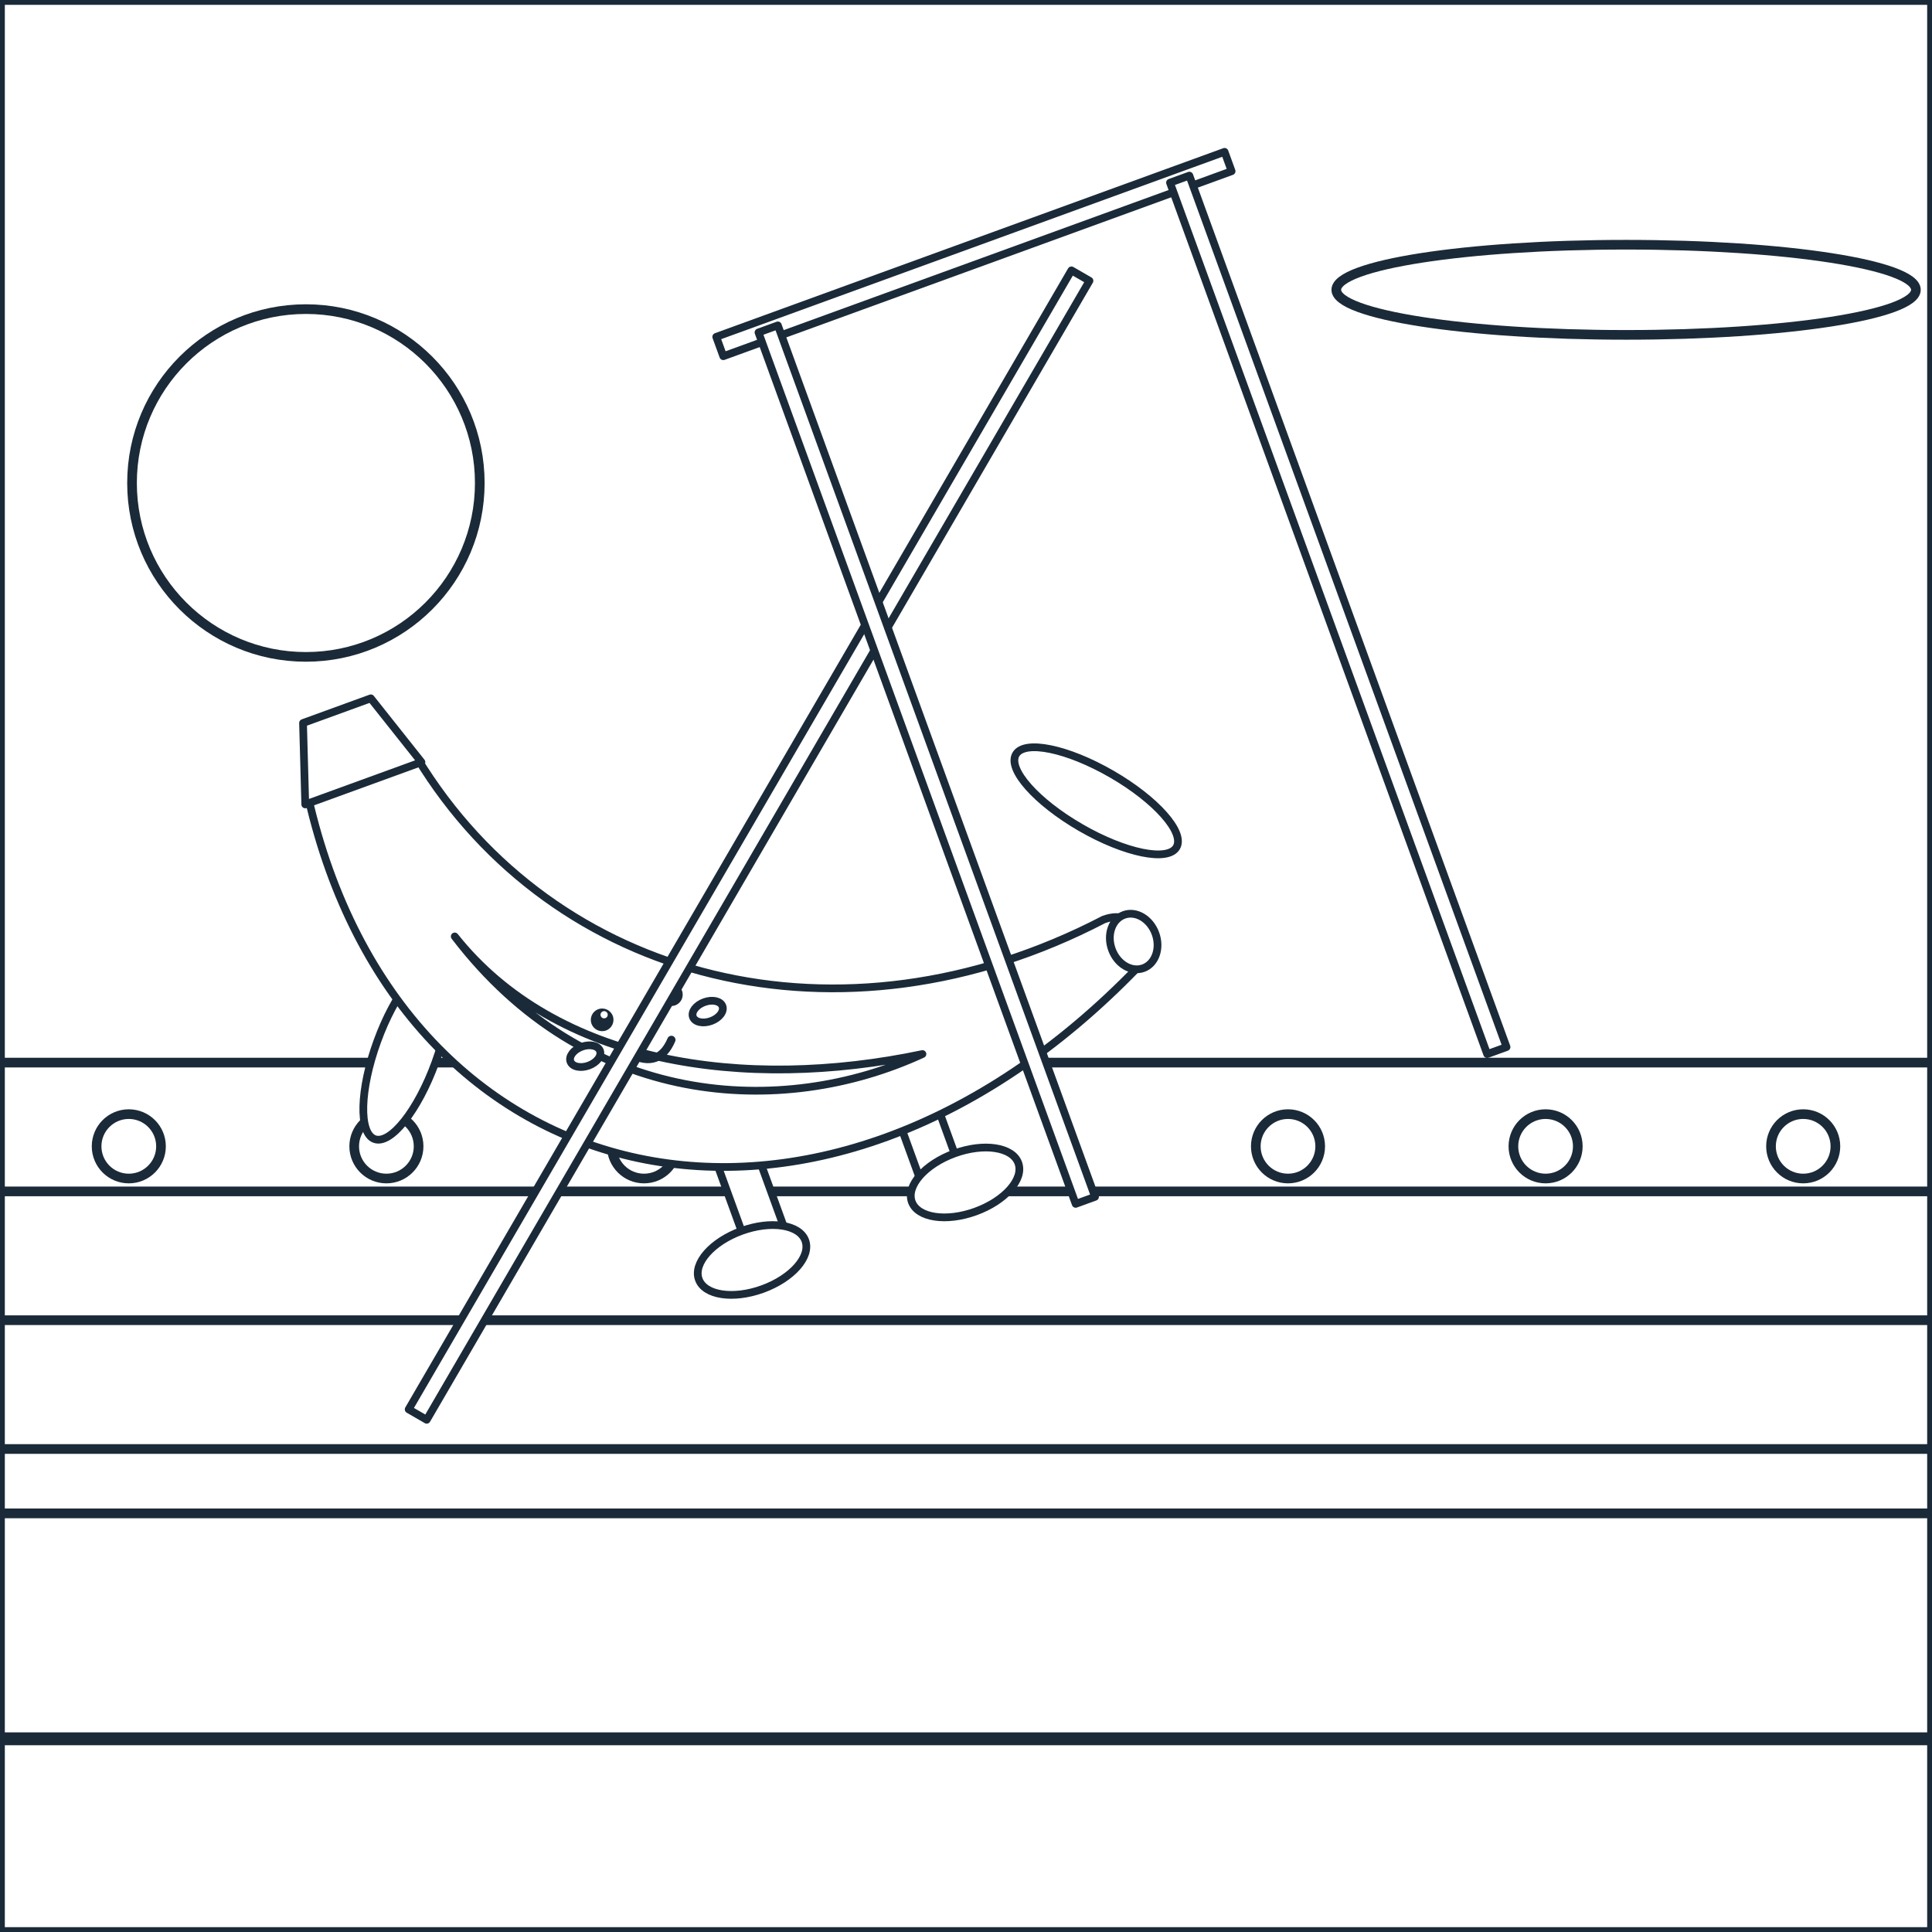
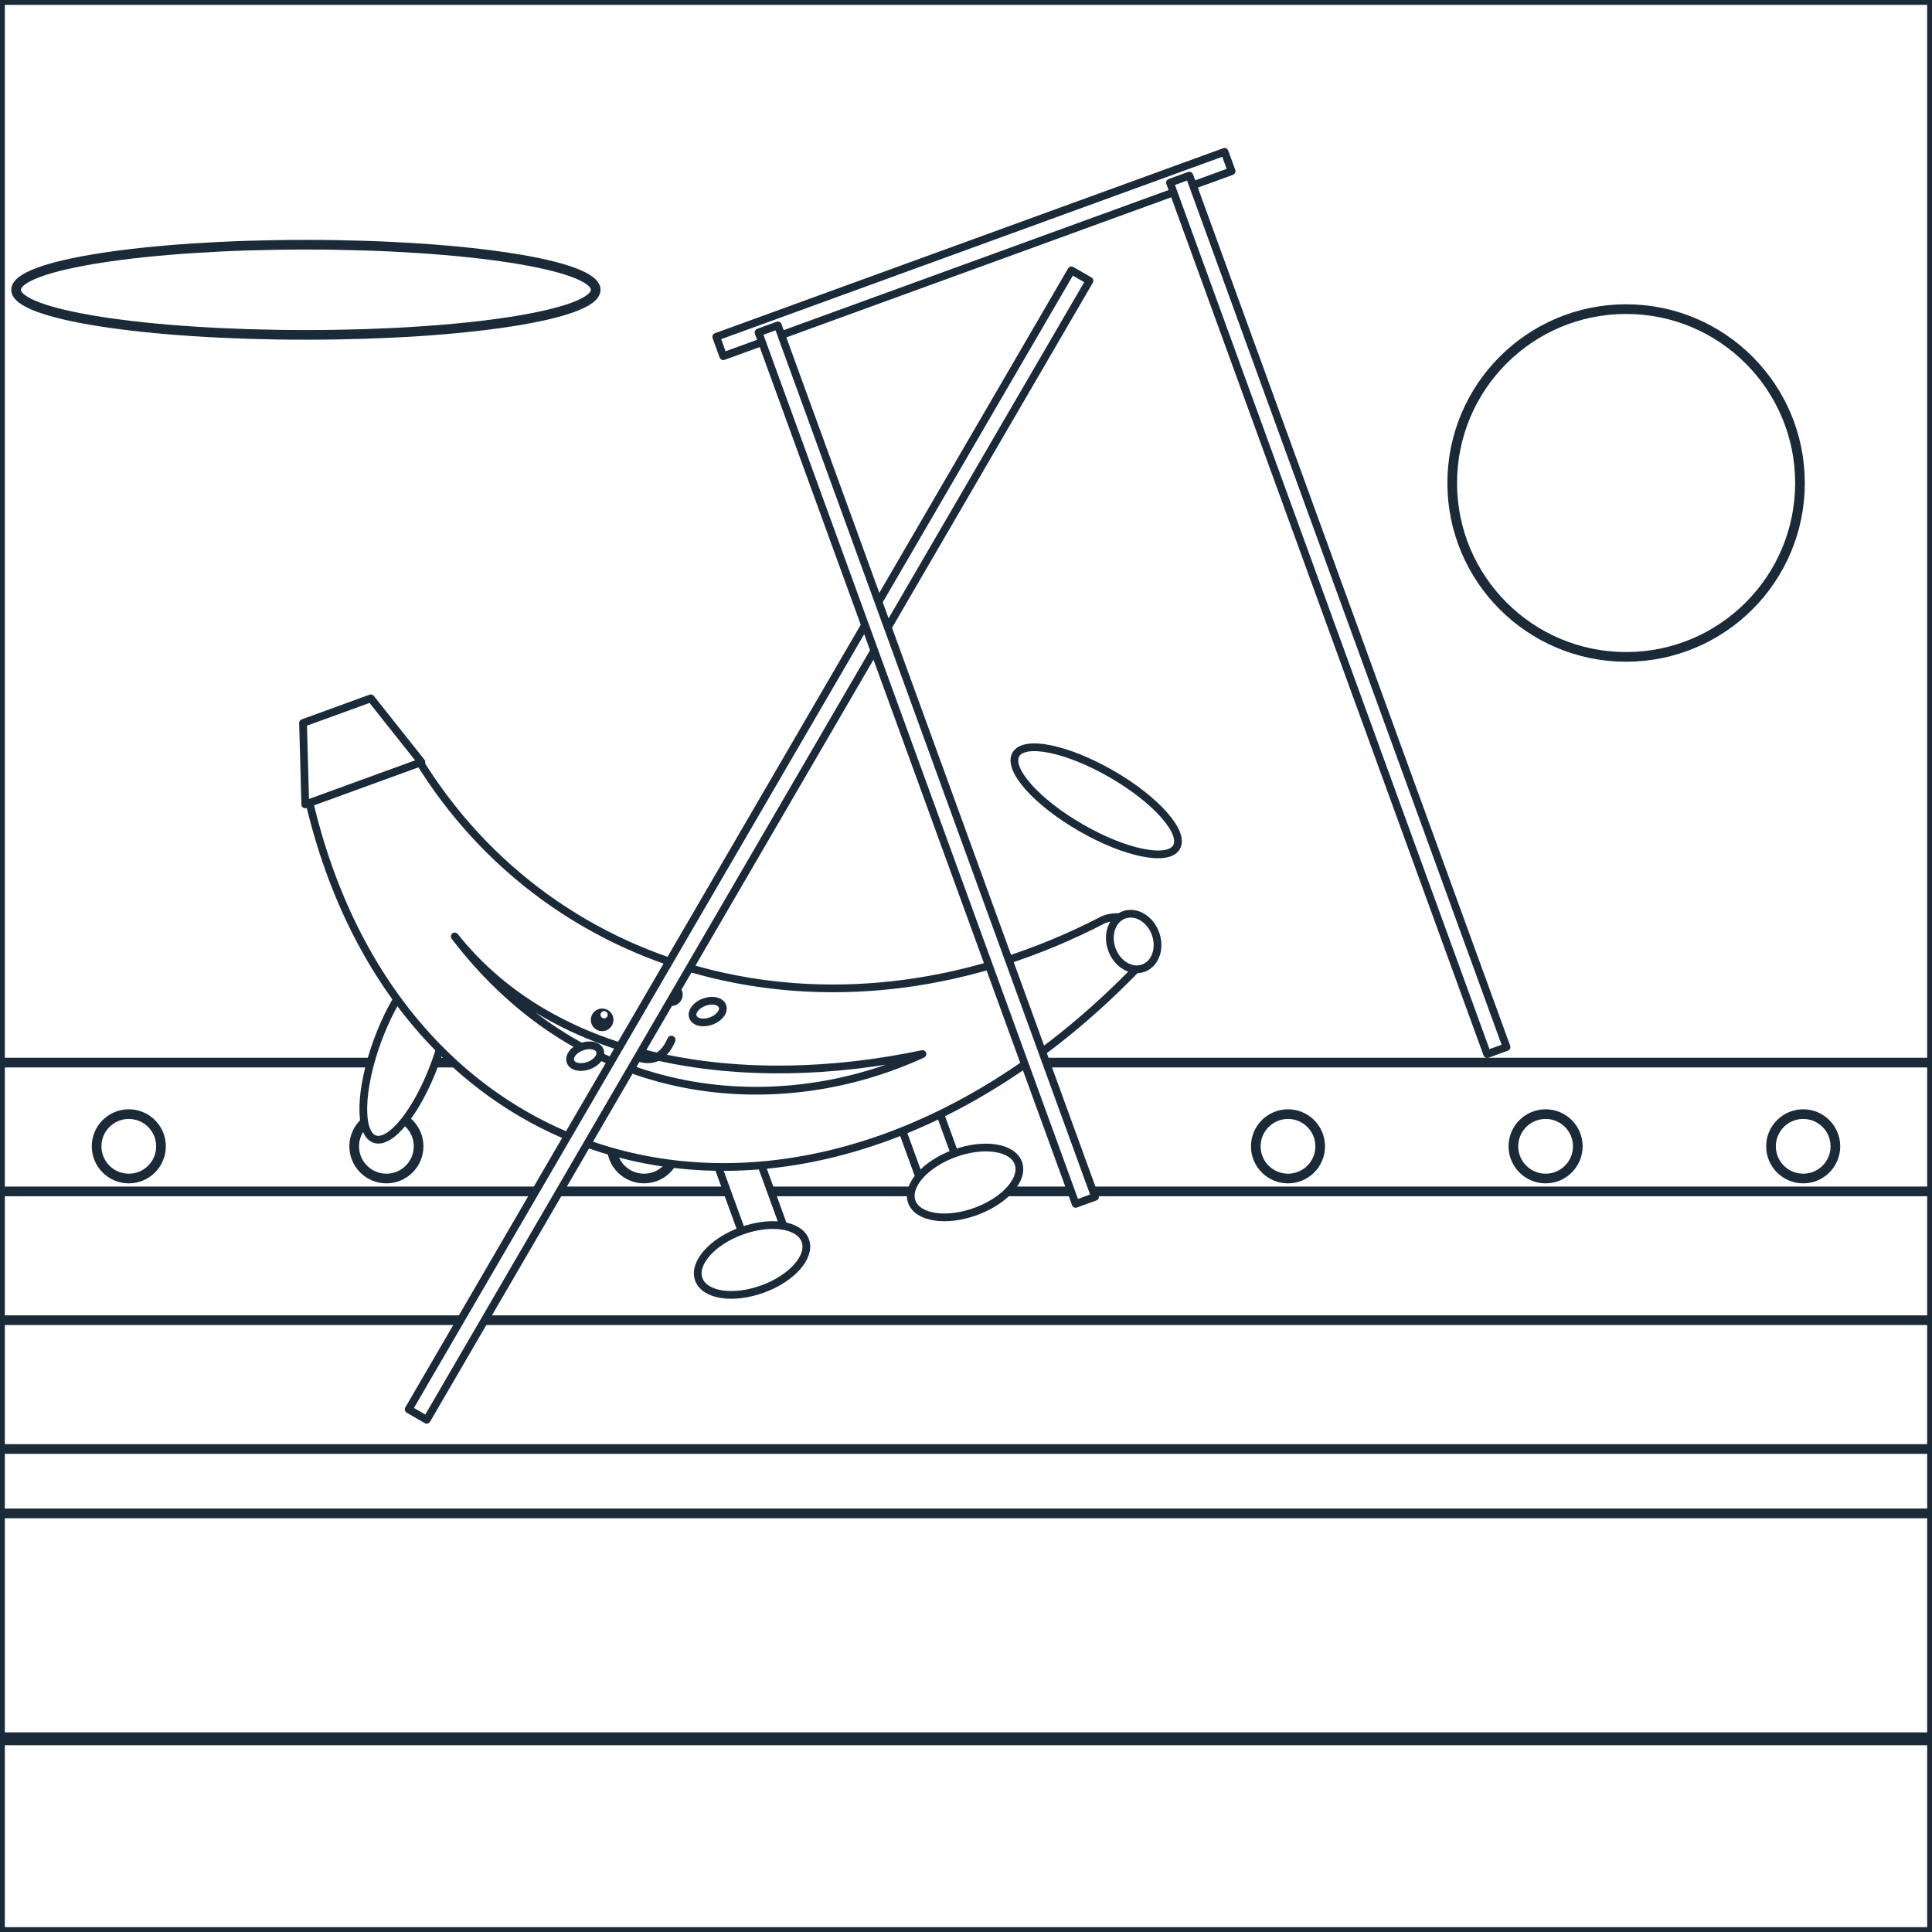
<svg xmlns="http://www.w3.org/2000/svg" viewBox="0 0 600 600" data-picture="chuoi-the-thao--nhay-sao">
  <g class="scene-back">
    <rect x="0" y="0" width="600" height="600" rx="0" id="r-nen-troi" data-region="nen-troi" class="region" fill="#FFFFFF" stroke="#1B2A38" stroke-width="3" stroke-linejoin="round" />
-     <ellipse cx="95" cy="150" rx="54" ry="54" id="r-mat-troi" data-region="mat-troi" class="region" fill="#FFFFFF" stroke="#1B2A38" stroke-width="3" stroke-linejoin="round" />
-     <ellipse cx="505" cy="90" rx="90" ry="14" id="r-dai-may-1" data-region="dai-may-1" class="region" fill="#FFFFFF" stroke="#1B2A38" stroke-width="3" stroke-linejoin="round" />
+     <ellipse cx="505" cy="150" rx="54" ry="54" id="r-mat-troi" data-region="mat-troi" class="region" fill="#FFFFFF" stroke="#1B2A38" stroke-width="3" stroke-linejoin="round" />
+     <ellipse cx="95" cy="90" rx="90" ry="14" id="r-dai-may-1" data-region="dai-may-1" class="region" fill="#FFFFFF" stroke="#1B2A38" stroke-width="3" stroke-linejoin="round" />
    <rect x="0" y="330" width="600" height="140" rx="0" id="r-khan-dai" data-region="khan-dai" class="region" fill="#FFFFFF" stroke="#1B2A38" stroke-width="3" stroke-linejoin="round" />
    <g class="deco" pointer-events="none">
      <path d="M 0 370 L 600 370 M 0 410 L 600 410 M 0 450 L 600 450" fill="none" stroke="#1B2A38" stroke-width="3" stroke-linecap="round" stroke-linejoin="round" />
    </g>
    <ellipse cx="40" cy="356" rx="10" ry="10" id="r-khan-gia-1" data-region="khan-gia-1" class="region" fill="#FFFFFF" stroke="#1B2A38" stroke-width="3" stroke-linejoin="round" />
    <ellipse cx="120" cy="356" rx="10" ry="10" id="r-khan-gia-2" data-region="khan-gia-2" class="region" fill="#FFFFFF" stroke="#1B2A38" stroke-width="3" stroke-linejoin="round" />
    <ellipse cx="200" cy="356" rx="10" ry="10" id="r-khan-gia-3" data-region="khan-gia-3" class="region" fill="#FFFFFF" stroke="#1B2A38" stroke-width="3" stroke-linejoin="round" />
    <ellipse cx="400" cy="356" rx="10" ry="10" id="r-khan-gia-4" data-region="khan-gia-4" class="region" fill="#FFFFFF" stroke="#1B2A38" stroke-width="3" stroke-linejoin="round" />
    <ellipse cx="480" cy="356" rx="10" ry="10" id="r-khan-gia-5" data-region="khan-gia-5" class="region" fill="#FFFFFF" stroke="#1B2A38" stroke-width="3" stroke-linejoin="round" />
    <ellipse cx="560" cy="356" rx="10" ry="10" id="r-khan-gia-6" data-region="khan-gia-6" class="region" fill="#FFFFFF" stroke="#1B2A38" stroke-width="3" stroke-linejoin="round" />
    <rect x="0" y="470" width="600" height="130" rx="0" id="r-nen-dat" data-region="nen-dat" class="region" fill="#FFFFFF" stroke="#1B2A38" stroke-width="3" stroke-linejoin="round" />
    <g class="deco" pointer-events="none">
      <path d="M 0 540 L 600 540" fill="none" stroke="#1B2A38" stroke-width="4" stroke-linecap="round" stroke-linejoin="round" />
    </g>
  </g>
  <g id="subject" class="subject anim-float" transform="translate(-60 -60) translate(300 400) scale(0.8) rotate(-20) translate(-300 -400)">
    <ellipse cx="172" cy="335.7" rx="12" ry="36" transform="rotate(40 172 335.7)" id="r-tay-trai" data-region="tay-trai" class="region" fill="#FFFFFF" stroke="#1B2A38" stroke-width="3" stroke-linejoin="round" />
    <ellipse cx="457" cy="335.7" rx="12" ry="36" transform="rotate(-40 457 335.7)" id="r-tay-phai" data-region="tay-phai" class="region" fill="#FFFFFF" stroke="#1B2A38" stroke-width="3" stroke-linejoin="round" />
    <rect x="270.5" y="409.5" width="16" height="46" rx="7" id="r-chan-trai" data-region="chan-trai" class="region" fill="#FFFFFF" stroke="#1B2A38" stroke-width="3" stroke-linejoin="round" />
    <rect x="342.5" y="409.5" width="16" height="46" rx="7" id="r-chan-phai" data-region="chan-phai" class="region" fill="#FFFFFF" stroke="#1B2A38" stroke-width="3" stroke-linejoin="round" />
    <ellipse cx="270.5" cy="457.5" rx="22" ry="12" id="r-giay-trai" data-region="giay-trai" class="region" fill="#FFFFFF" stroke="#1B2A38" stroke-width="3" stroke-linejoin="round" />
    <ellipse cx="358.5" cy="457.5" rx="22" ry="12" id="r-giay-phai" data-region="giay-phai" class="region" fill="#FFFFFF" stroke="#1B2A38" stroke-width="3" stroke-linejoin="round" />
    <path d="M 170 230 C 150 390 290 480 450 402 C 460 396 458 380 444 380 C 330 395 235 330 215 230 Z" id="r-qua-chuoi" data-region="qua-chuoi" class="region" fill="#FFFFFF" stroke="#1B2A38" stroke-width="3" stroke-linejoin="round" />
    <path d="M 205 300 C 225 360 290 395 360 405 C 300 410 230 380 205 300 Z" id="r-vet-chuoi" data-region="vet-chuoi" class="region" fill="#FFFFFF" stroke="#1B2A38" stroke-width="3" stroke-linejoin="round" />
    <path d="M 168 232 L 216 232 L 206 202 L 178 202 Z" id="r-cuong" data-region="cuong" class="region" fill="#FFFFFF" stroke="#1B2A38" stroke-width="3" stroke-linejoin="round" />
    <ellipse cx="452" cy="392" rx="9" ry="11" id="r-dau-chuoi" data-region="dau-chuoi" class="region" fill="#FFFFFF" stroke="#1B2A38" stroke-width="3" stroke-linejoin="round" />
    <g class="deco" pointer-events="none">
      <circle cx="247.7" cy="350" r="4.4" fill="#1B2A38" />
    </g>
    <g class="deco" pointer-events="none">
      <circle cx="276.3" cy="350" r="4.4" fill="#1B2A38" />
    </g>
    <g class="deco" pointer-events="none">
      <circle cx="249.1" cy="348.4" r="1.4" fill="#FFFFFF" />
    </g>
    <g class="deco" pointer-events="none">
      <circle cx="277.7" cy="348.4" r="1.4" fill="#FFFFFF" />
    </g>
    <ellipse cx="236.7" cy="361" rx="6.1" ry="3.9" id="r-ma-trai" data-region="ma-trai" class="region" fill="#FFFFFF" stroke="#1B2A38" stroke-width="3" stroke-linejoin="round" />
    <ellipse cx="287.3" cy="361" rx="6.1" ry="3.9" id="r-ma-phai" data-region="ma-phai" class="region" fill="#FFFFFF" stroke="#1B2A38" stroke-width="3" stroke-linejoin="round" />
    <g class="deco" pointer-events="none">
      <path d="M 253.8 366.5 Q 262 375.3 270.3 366.5" fill="none" stroke="#1B2A38" stroke-width="3.2" stroke-linecap="round" stroke-linejoin="round" />
    </g>
    <polygon points="130.6,472.6 523.6,145.1 518.4,138.9 125.4,466.4" id="r-sao-nhay" data-region="sao-nhay" class="region" fill="#FFFFFF" stroke="#1B2A38" stroke-width="3" stroke-linejoin="round" />
    <polygon points="380,124 590,124 590,116 380,116" id="r-xa-ngang" data-region="xa-ngang" class="region" fill="#FFFFFF" stroke="#1B2A38" stroke-width="3" stroke-linejoin="round" />
    <polygon points="396,120 396,480 404,480 404,120" id="r-cot-xa-1" data-region="cot-xa-1" class="region" fill="#FFFFFF" stroke="#1B2A38" stroke-width="3" stroke-linejoin="round" />
    <polygon points="566,120 566,480 574,480 574,120" id="r-cot-xa-2" data-region="cot-xa-2" class="region" fill="#FFFFFF" stroke="#1B2A38" stroke-width="3" stroke-linejoin="round" />
  </g>
  <g class="scene-front">

</g>
</svg>
